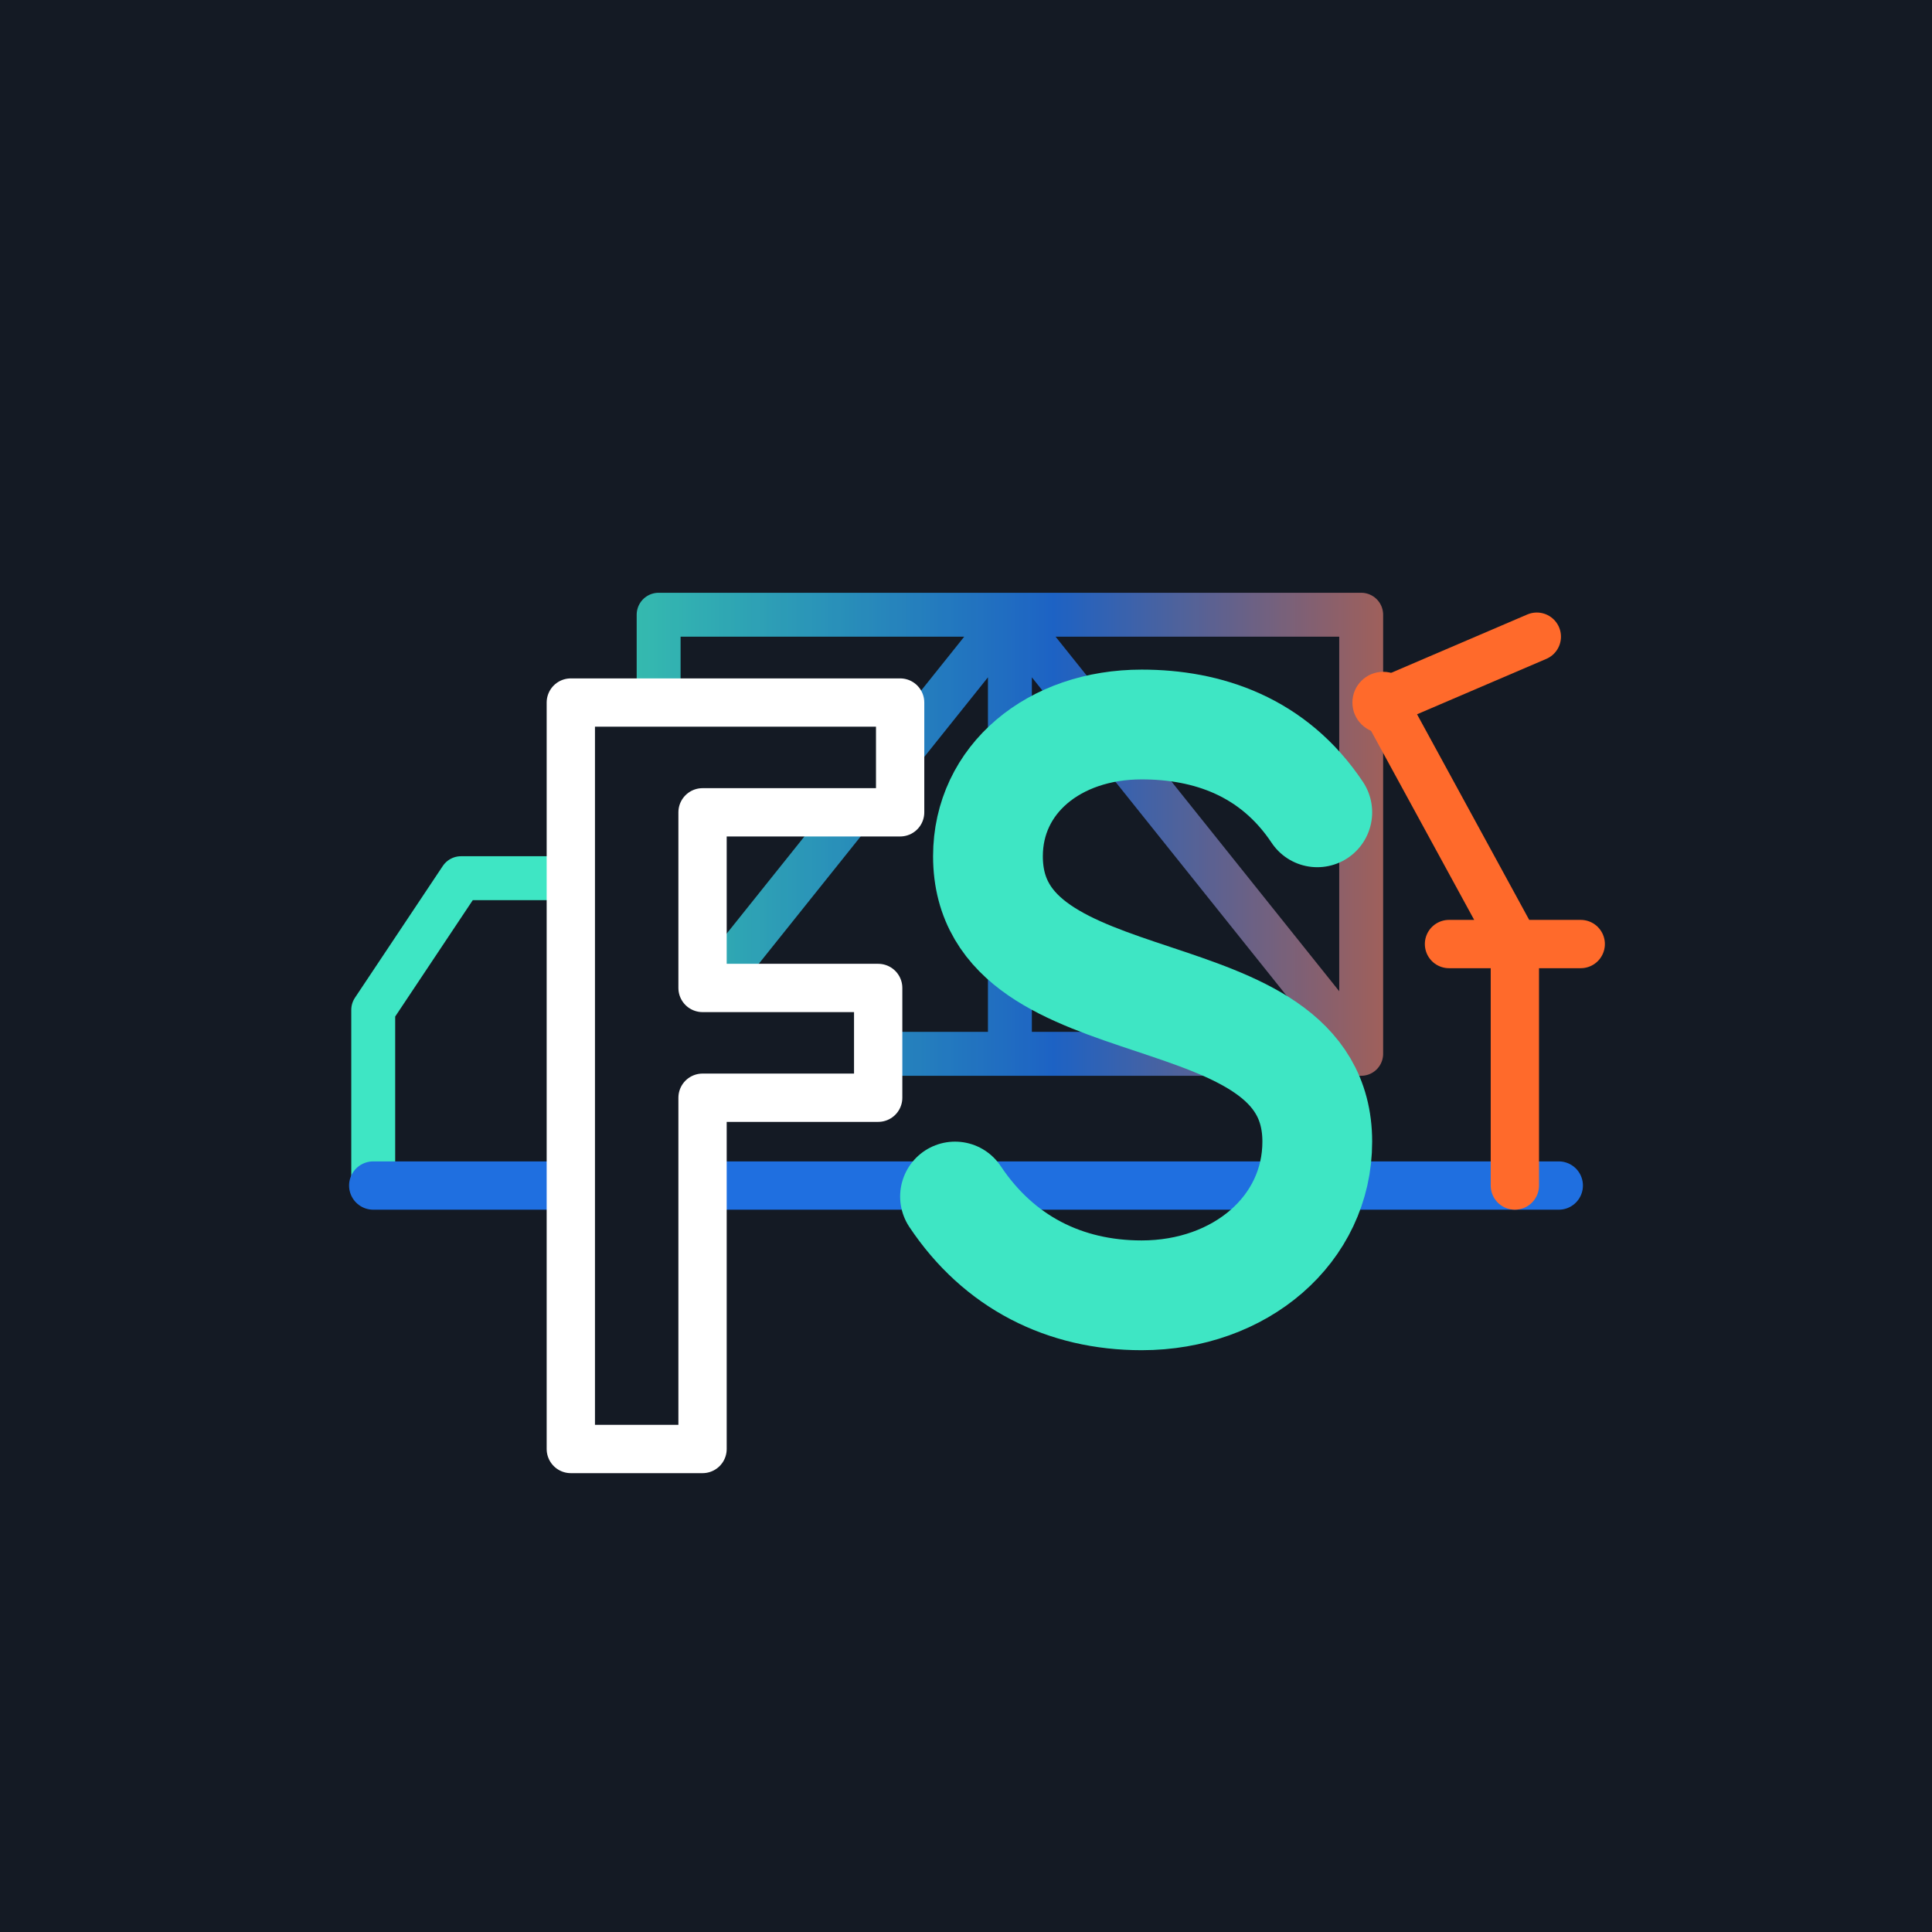
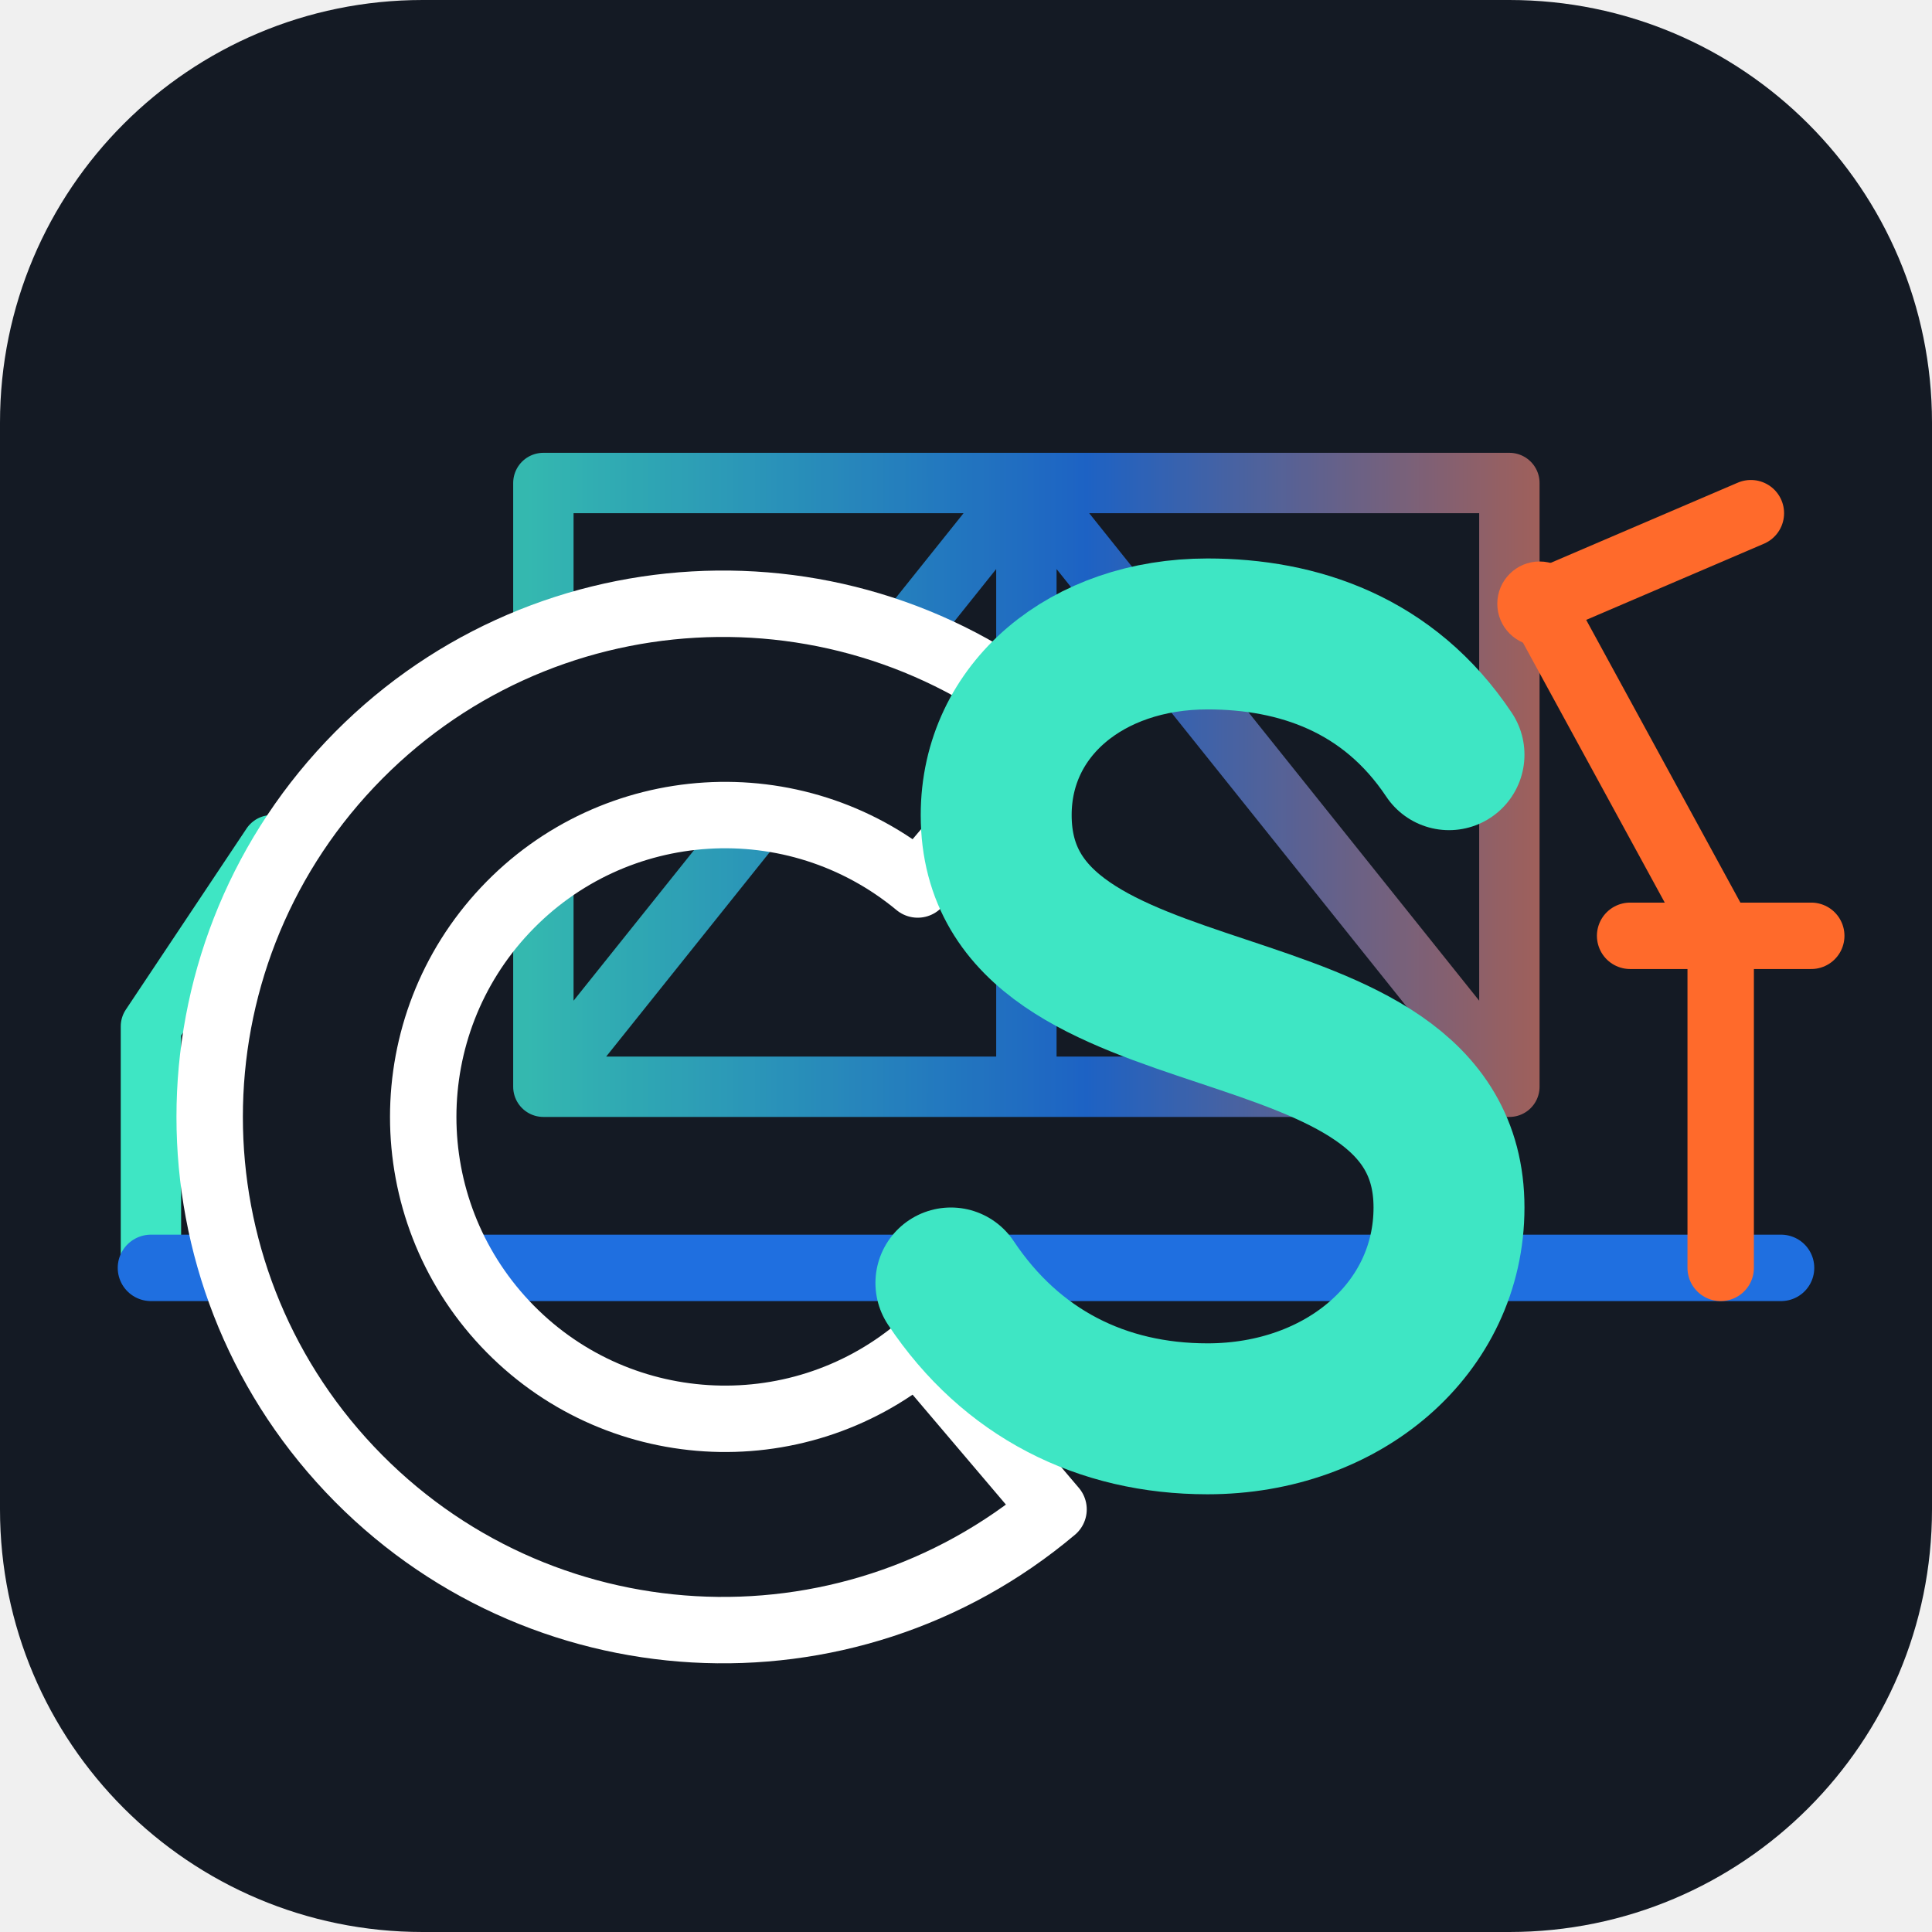
- <svg xmlns="http://www.w3.org/2000/svg" viewBox="-12 -12 88 88" fill="none" stroke-linecap="round" stroke-linejoin="round">
+ <svg xmlns="http://www.w3.org/2000/svg" viewBox="0 0 64 64" fill="none" stroke-linecap="round" stroke-linejoin="round">
  <defs>
    <linearGradient id="g" gradientUnits="userSpaceOnUse" x1="14" y1="0" x2="58" y2="0">
      <stop offset="0" stop-color="#3EE6C4" />
      <stop offset=".5" stop-color="#1F6FE0" />
      <stop offset="1" stop-color="#FF6A2B" />
    </linearGradient>
  </defs>
-   <rect x="-12" y="-12" width="88" height="88" fill="#141A24" />
+   <rect width="64" height="64" rx="14" fill="#141A24" />
  <path d="M18 16h32v20H18zM34 16v20M18 36l16-20M34 16l16 20" stroke="url(#g)" stroke-width="2" opacity=".85" />
  <path d="M5 42v-8l4-6h9" stroke="#3EE6C4" stroke-width="2" />
  <path d="M5 42h54" stroke="#1F6FE0" stroke-width="2.2" />
  <path d="M57 42V31M54 31h6M57 31l-6-11 7-3" stroke="#FF6A2B" stroke-width="2.2" />
  <circle cx="51" cy="20" r="1.4" fill="#FF6A2B" />
-   <path d="M14 54V20h15v5h-9v8h8v5h-8v16z" stroke="#fff" stroke-width="2.2" fill="#141A24" />
+   <path d="M30.4 29.3A10 10 0 1 0 30.4 44.7L34.9 50A17 17 0 1 1 34.9 24Z" stroke="#fff" stroke-width="2.2" fill="#141A24" />
  <path d="M48 25c-2-3-5-4-8-4-4 0-7 2.5-7 6 0 8 15 5 15 13 0 4-3.5 7-8 7-3.5 0-6.5-1.5-8.5-4.5" stroke="#3EE6C4" stroke-width="5" />
</svg>
